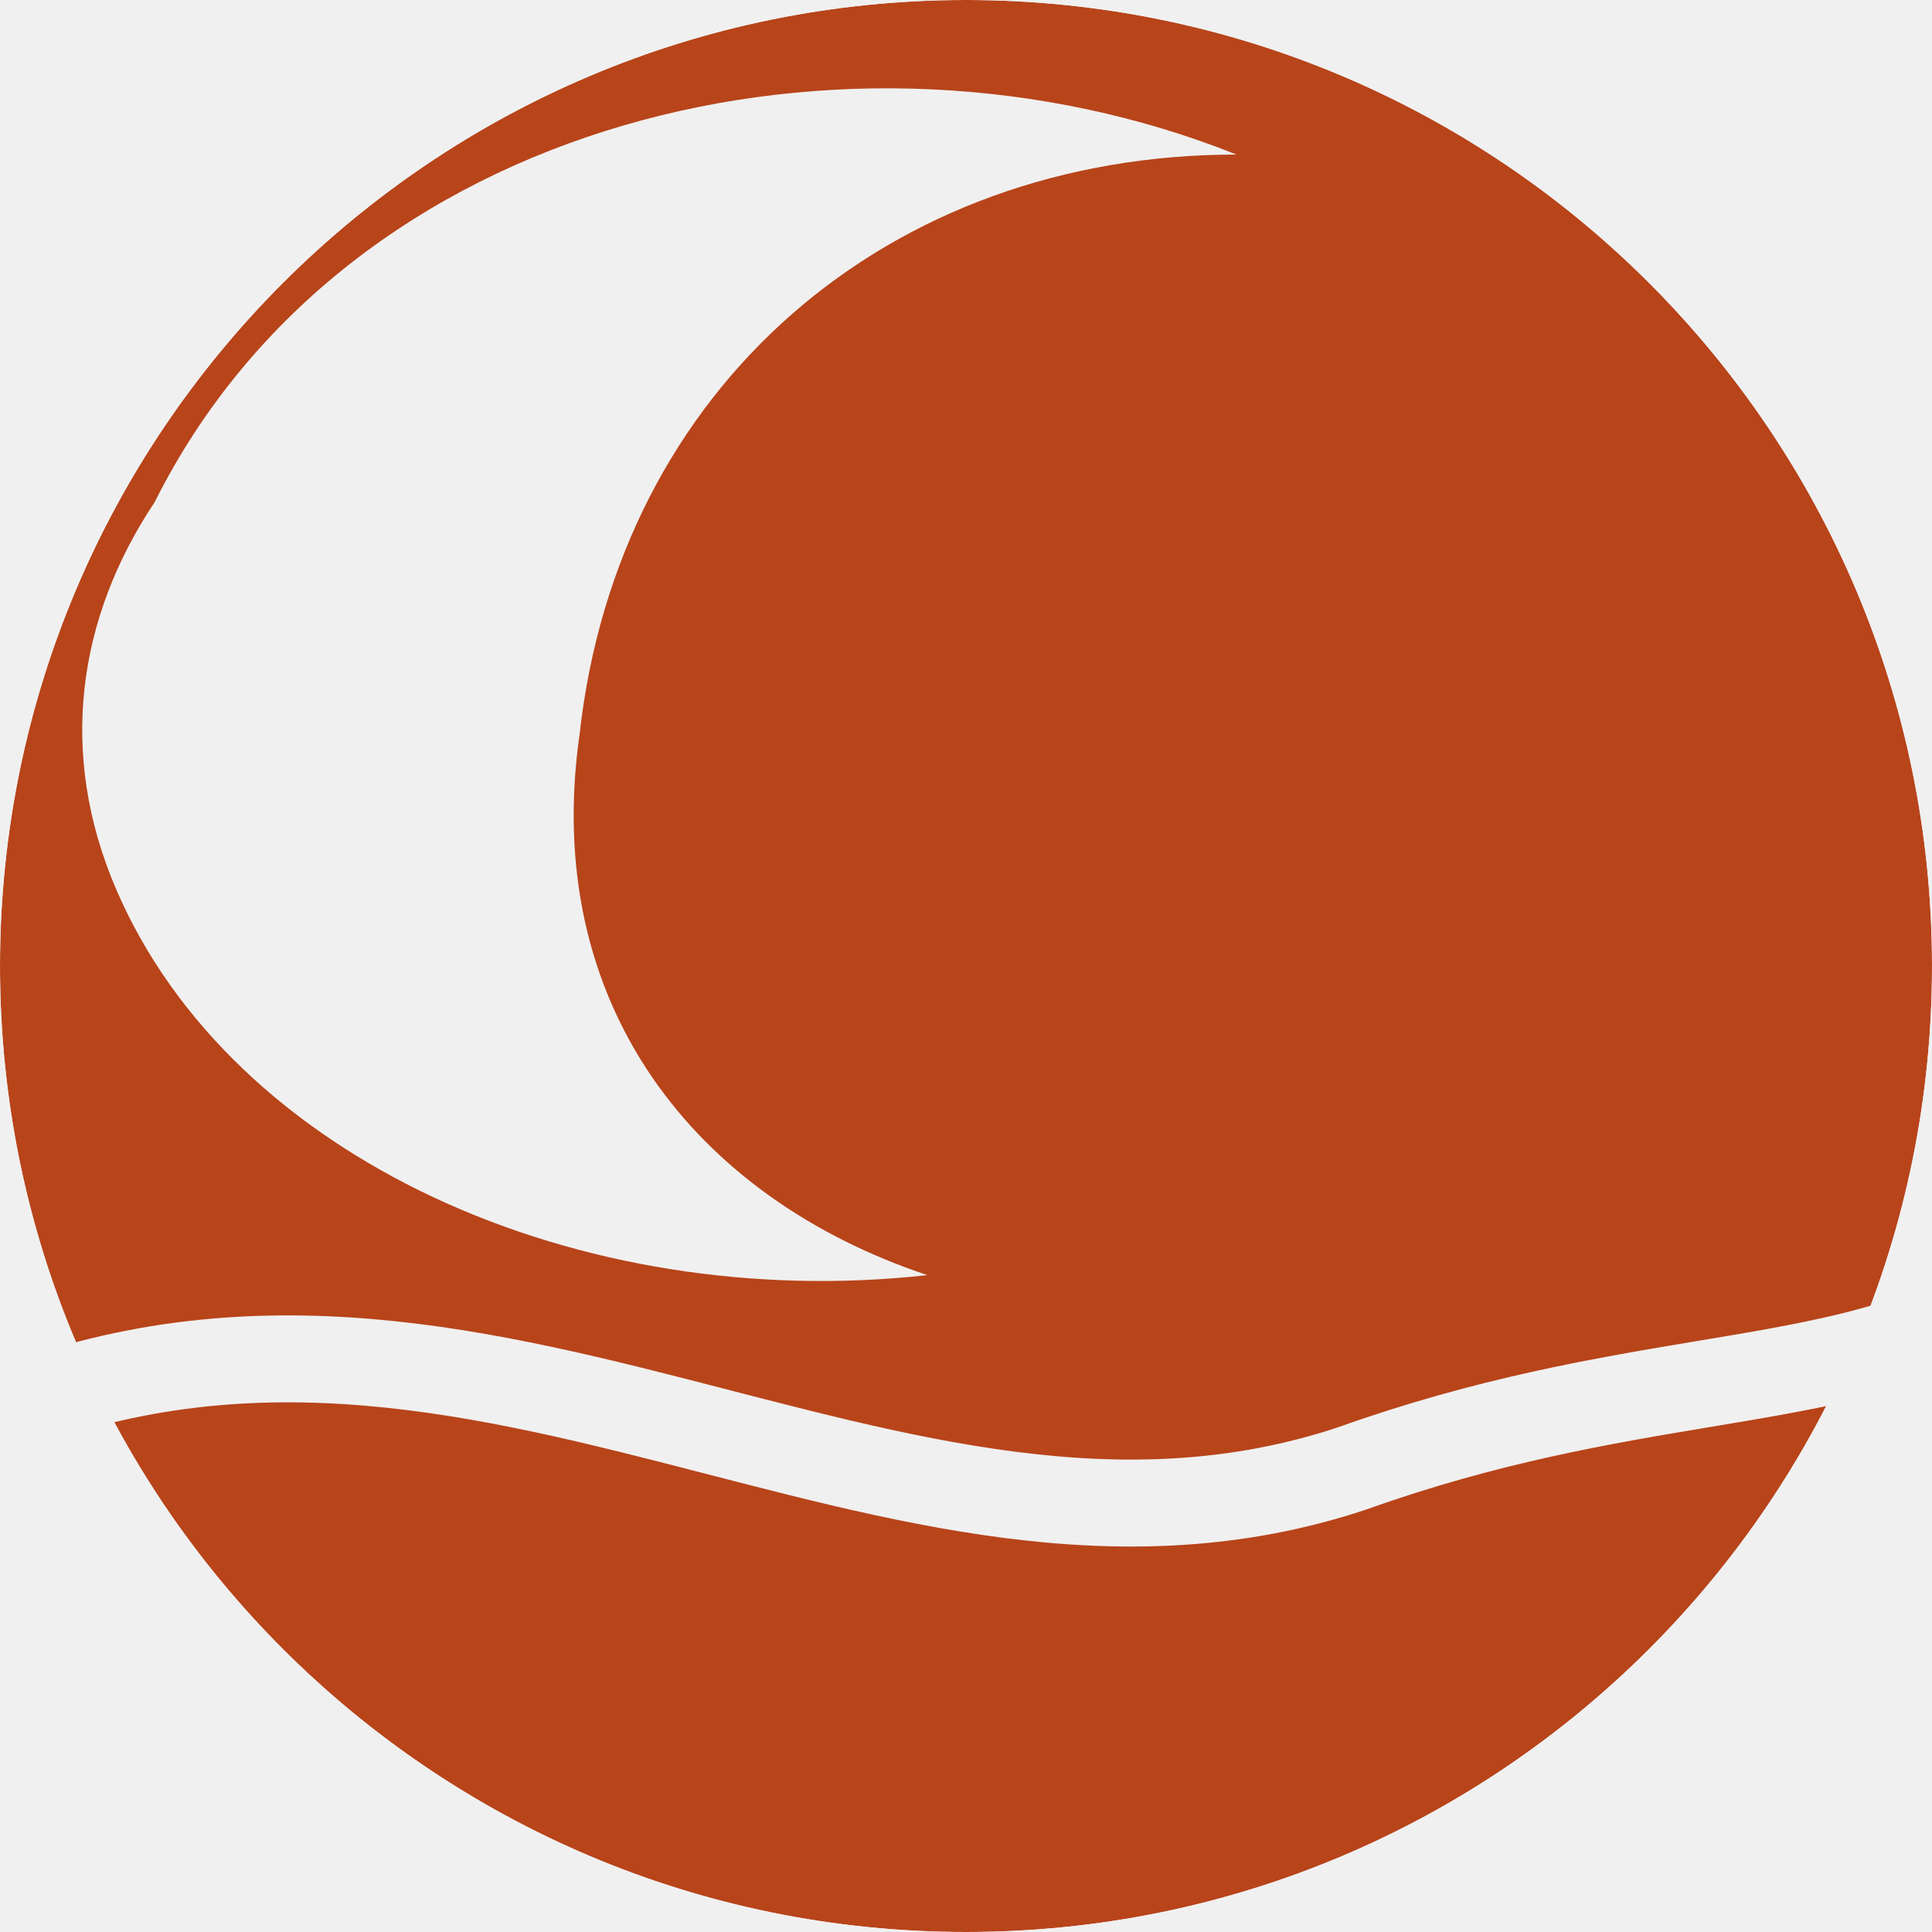
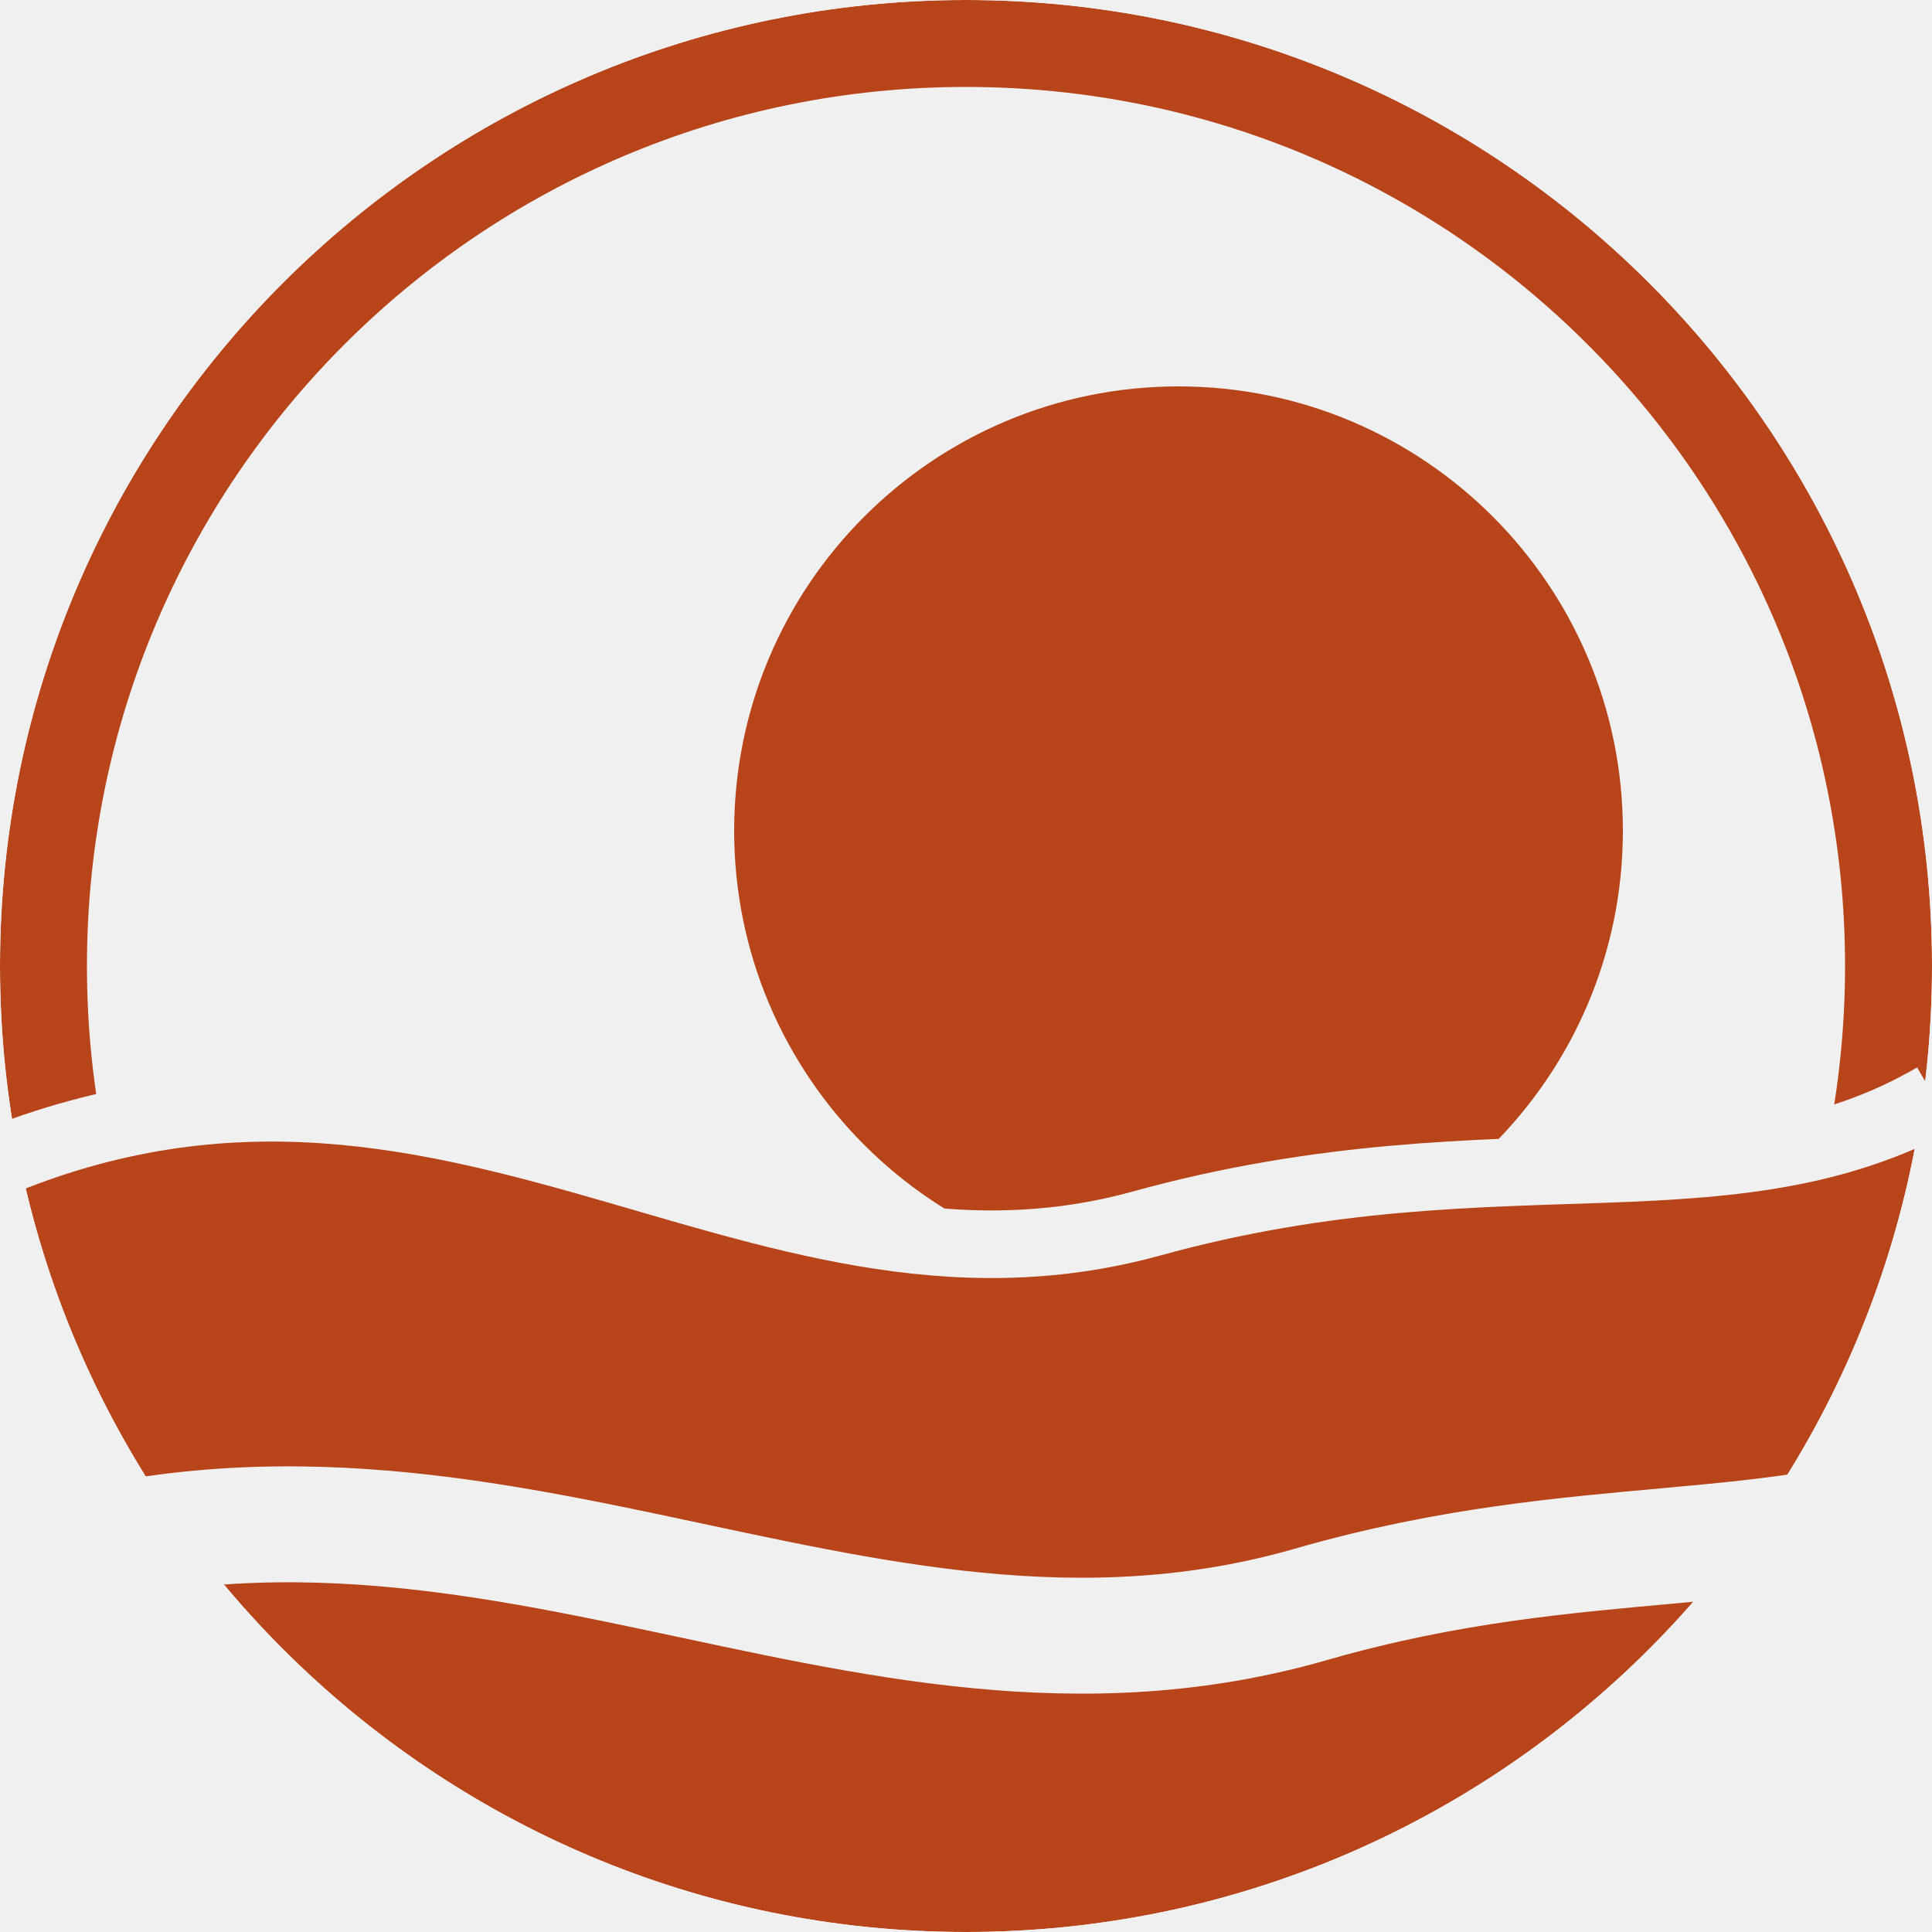
<svg xmlns="http://www.w3.org/2000/svg" color="#B8441A" viewBox="0 0 100 100" width="100" height="100" role="img" aria-label="Elara">
  <defs>
    <clipPath id="orb">
      <circle cx="50" cy="50" r="50" />
    </clipPath>
    <mask id="cut">
      <rect width="100" height="100" fill="#fff" />
-       <path d="M8 26 C18 6 44 0 64 8 C46 8 32 20 30 38 C28 52 36 62 48 66 C30 68 12 60 6 46 C3 39 4 32 8 26 Z" fill="#000" />
-       <path d="M-2 74 C24 62 46 84 70 76 C84 71 94 72 102 68" fill="none" stroke="#000" stroke-width="4.5" stroke-linecap="round" />
+       <circle cx="50" cy="50" r="45.5" fill="#000" />
+       <circle cx="61" cy="43" r="23" fill="#fff" />
+       <path d="M-2 65 C22 53 38 73 60 67 C78 62 90 67 102 60" fill="none" stroke="#000" stroke-width="11" />
+       <path d="M-2 63 C22 51 38 71 60 65 C78 60 90 65 102 58 V102 H-2 Z" fill="#fff" />
+       <path d="M-2 82 C24 72 44 90 68 83 C82 79 92 81 102 77" fill="none" stroke="#000" stroke-width="6" />
    </mask>
  </defs>
  <g clip-path="url(#orb)">
    <rect width="100" height="100" fill="currentColor" mask="url(#cut)" />
  </g>
</svg>
